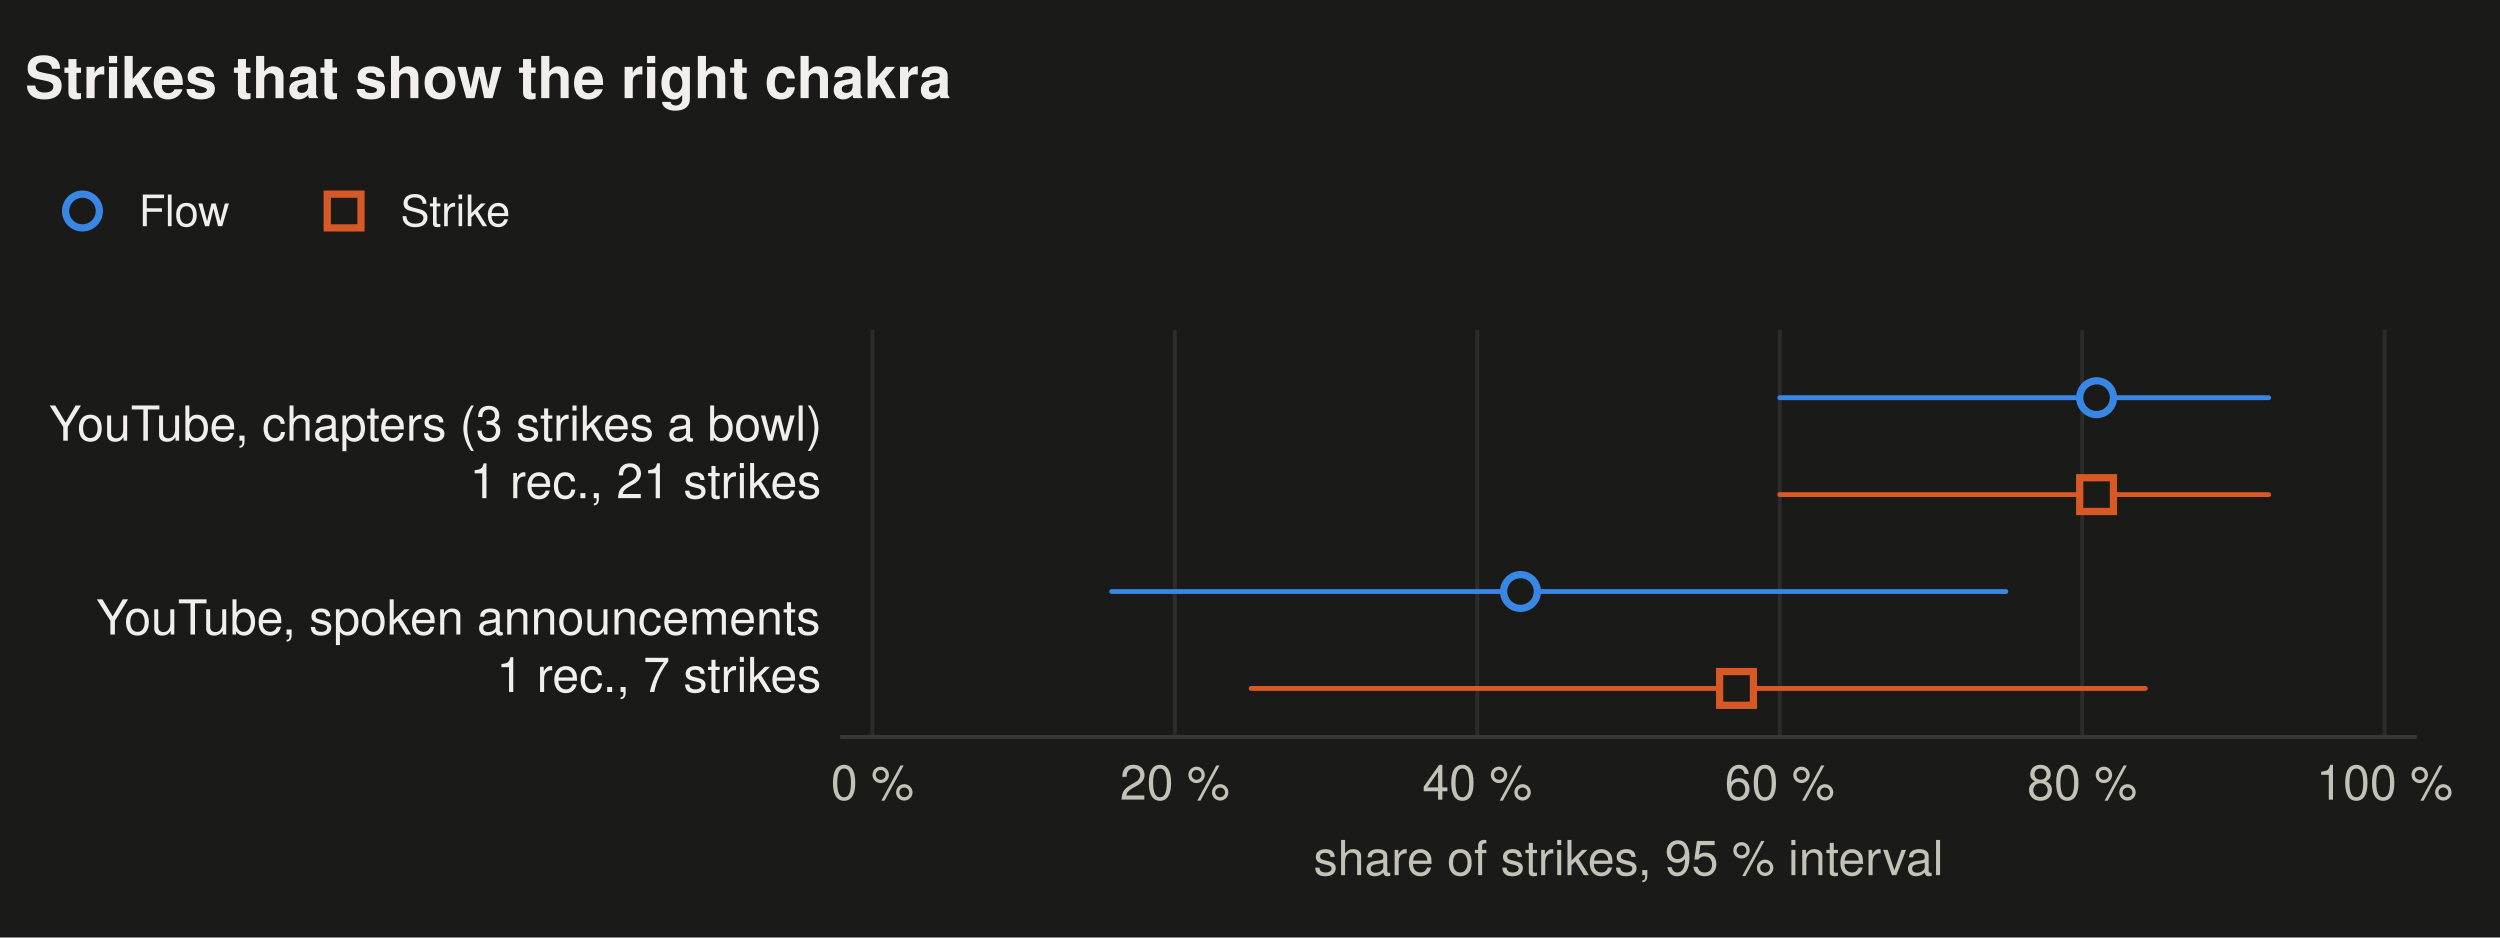
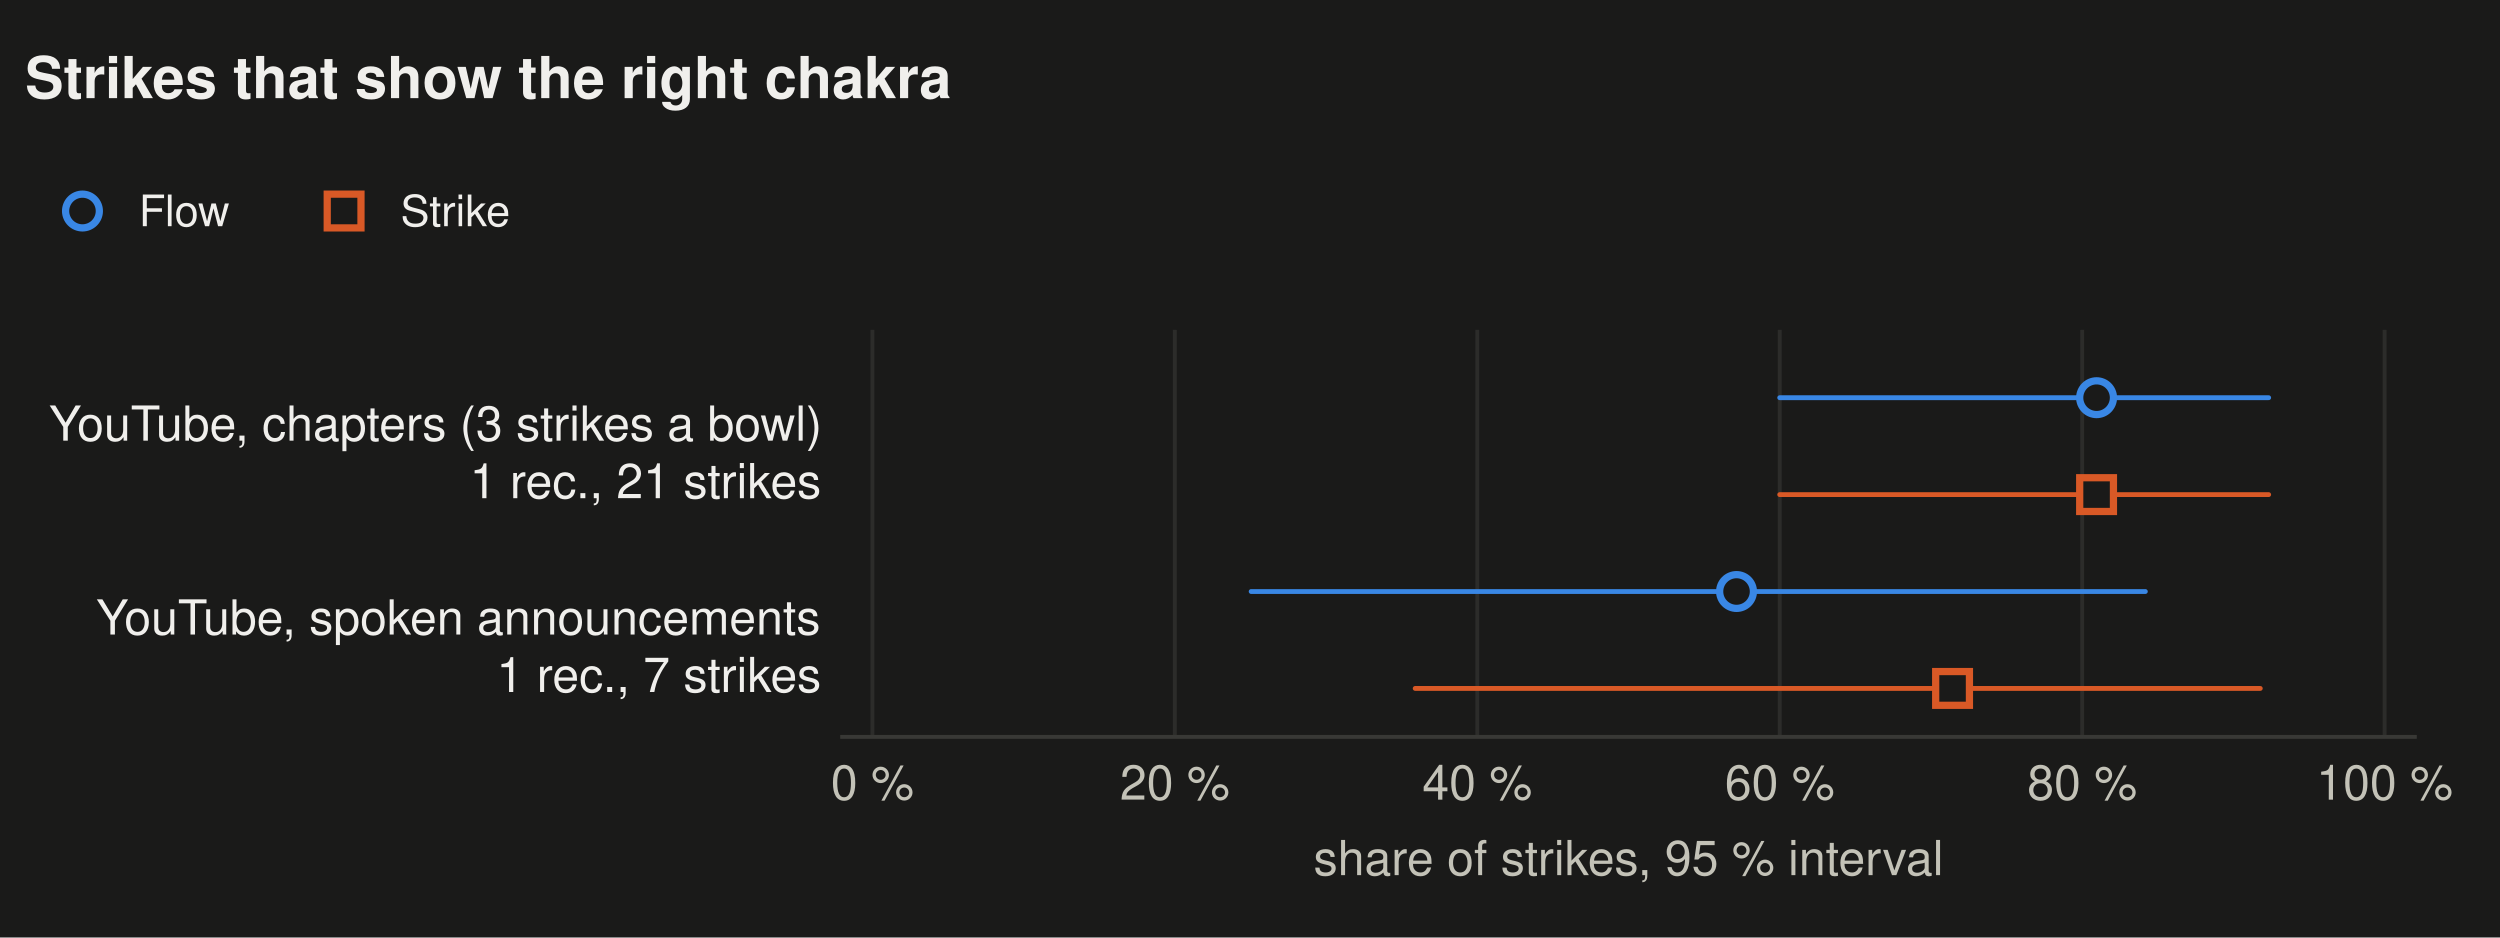
<svg xmlns="http://www.w3.org/2000/svg" xmlns:xlink="http://www.w3.org/1999/xlink" width="518.4pt" height="194.4pt" viewBox="0 0 518.4 194.4" version="1.1">
  <defs>
    <style type="text/css">*{stroke-linejoin: round; stroke-linecap: butt}</style>
  </defs>
  <g id="figure_1">
    <g id="patch_1">
      <path d="M 0 194.4  L 518.4 194.4  L 518.4 0  L 0 0  z " style="fill: #1a1a19" />
    </g>
    <g id="axes_1">
      <g id="patch_2">
        <path d="M 174.629 152.8  L 500.746 152.8  L 500.746 68.4  L 174.629 68.4  z " style="fill: #1a1a19" />
      </g>
      <g id="matplotlib.axis_1">
        <g id="xtick_1">
          <g id="line2d_1">
-             <path d="M 180.901 152.8  L 180.901 68.4  " clip-path="url(#p9771bdee47)" style="fill: none; stroke: #2c2c2a; stroke-width: 0.8; stroke-linecap: square" />
+             <path d="M 180.901 152.8  L 180.901 68.4  " clip-path="url(#p7411d0decb)" style="fill: none; stroke: #2c2c2a; stroke-width: 0.8; stroke-linecap: square" />
          </g>
          <g id="line2d_2" />
          <g id="text_1">
            <text style="font-size: 10px; font-family: 'Helvetica Neue', 'Helvetica', 'Arial', 'DejaVu Sans'; text-anchor: middle; fill: #c3c2b7" x="180.901" y="165.82" transform="rotate(-0 180.9009 165.82)">0 %</text>
          </g>
        </g>
        <g id="xtick_2">
          <g id="line2d_3">
-             <path d="M 243.616 152.8  L 243.616 68.4  " clip-path="url(#p9771bdee47)" style="fill: none; stroke: #2c2c2a; stroke-width: 0.8; stroke-linecap: square" />
+             <path d="M 243.616 152.8  L 243.616 68.4  " clip-path="url(#p7411d0decb)" style="fill: none; stroke: #2c2c2a; stroke-width: 0.8; stroke-linecap: square" />
          </g>
          <g id="line2d_4" />
          <g id="text_2">
            <text style="font-size: 10px; font-family: 'Helvetica Neue', 'Helvetica', 'Arial', 'DejaVu Sans'; text-anchor: middle; fill: #c3c2b7" x="243.616" y="165.82" transform="rotate(-0 243.6156 165.82)">20 %</text>
          </g>
        </g>
        <g id="xtick_3">
          <g id="line2d_5">
-             <path d="M 306.33 152.8  L 306.33 68.4  " clip-path="url(#p9771bdee47)" style="fill: none; stroke: #2c2c2a; stroke-width: 0.8; stroke-linecap: square" />
+             <path d="M 306.33 152.8  L 306.33 68.4  " clip-path="url(#p7411d0decb)" style="fill: none; stroke: #2c2c2a; stroke-width: 0.8; stroke-linecap: square" />
          </g>
          <g id="line2d_6" />
          <g id="text_3">
            <text style="font-size: 10px; font-family: 'Helvetica Neue', 'Helvetica', 'Arial', 'DejaVu Sans'; text-anchor: middle; fill: #c3c2b7" x="306.33" y="165.82" transform="rotate(-0 306.3304 165.82)">40 %</text>
          </g>
        </g>
        <g id="xtick_4">
          <g id="line2d_7">
-             <path d="M 369.045 152.8  L 369.045 68.4  " clip-path="url(#p9771bdee47)" style="fill: none; stroke: #2c2c2a; stroke-width: 0.8; stroke-linecap: square" />
+             <path d="M 369.045 152.8  L 369.045 68.4  " clip-path="url(#p7411d0decb)" style="fill: none; stroke: #2c2c2a; stroke-width: 0.8; stroke-linecap: square" />
          </g>
          <g id="line2d_8" />
          <g id="text_4">
            <text style="font-size: 10px; font-family: 'Helvetica Neue', 'Helvetica', 'Arial', 'DejaVu Sans'; text-anchor: middle; fill: #c3c2b7" x="369.045" y="165.82" transform="rotate(-0 369.0451 165.82)">60 %</text>
          </g>
        </g>
        <g id="xtick_5">
          <g id="line2d_9">
-             <path d="M 431.76 152.8  L 431.76 68.4  " clip-path="url(#p9771bdee47)" style="fill: none; stroke: #2c2c2a; stroke-width: 0.8; stroke-linecap: square" />
+             <path d="M 431.76 152.8  L 431.76 68.4  " clip-path="url(#p7411d0decb)" style="fill: none; stroke: #2c2c2a; stroke-width: 0.8; stroke-linecap: square" />
          </g>
          <g id="line2d_10" />
          <g id="text_5">
            <text style="font-size: 10px; font-family: 'Helvetica Neue', 'Helvetica', 'Arial', 'DejaVu Sans'; text-anchor: middle; fill: #c3c2b7" x="431.76" y="165.82" transform="rotate(-0 431.7599 165.82)">80 %</text>
          </g>
        </g>
        <g id="xtick_6">
          <g id="line2d_11">
-             <path d="M 494.475 152.8  L 494.475 68.4  " clip-path="url(#p9771bdee47)" style="fill: none; stroke: #2c2c2a; stroke-width: 0.8; stroke-linecap: square" />
+             <path d="M 494.475 152.8  L 494.475 68.4  " clip-path="url(#p7411d0decb)" style="fill: none; stroke: #2c2c2a; stroke-width: 0.8; stroke-linecap: square" />
          </g>
          <g id="line2d_12" />
          <g id="text_6">
            <text style="font-size: 10px; font-family: 'Helvetica Neue', 'Helvetica', 'Arial', 'DejaVu Sans'; text-anchor: middle; fill: #c3c2b7" x="494.475" y="165.82" transform="rotate(-0 494.4747 165.82)">100 %</text>
          </g>
        </g>
        <g id="text_7">
          <text style="font-size: 10px; font-family: 'Helvetica Neue', 'Helvetica', 'Arial', 'DejaVu Sans'; text-anchor: middle; fill: #c3c2b7" x="337.688" y="181.47" transform="rotate(-0 337.6878 181.47)">share of strikes, 95 % interval</text>
        </g>
      </g>
      <g id="matplotlib.axis_2">
        <g id="ytick_1">
          <g id="line2d_13" />
          <g id="text_8">
            <text style="font-size: 10px; font-family: 'Helvetica Neue', 'Helvetica', 'Arial', 'DejaVu Sans'; fill: #f0efec" transform="translate(10.17938 91.37929)">YouTube, chapters (3 strikes a bowl)</text>
            <text style="font-size: 10px; font-family: 'Helvetica Neue', 'Helvetica', 'Arial', 'DejaVu Sans'; fill: #f0efec" transform="translate(97.40125 103.3093)">1 rec., 21 strikes</text>
          </g>
        </g>
        <g id="ytick_2">
          <g id="line2d_14" />
          <g id="text_9">
            <text style="font-size: 10px; font-family: 'Helvetica Neue', 'Helvetica', 'Arial', 'DejaVu Sans'; fill: #f0efec" transform="translate(19.95125 131.5698)">YouTube, spoken announcements</text>
            <text style="font-size: 10px; font-family: 'Helvetica Neue', 'Helvetica', 'Arial', 'DejaVu Sans'; fill: #f0efec" transform="translate(102.9606 143.4998)">1 rec., 7 strikes</text>
          </g>
        </g>
      </g>
      <g id="line2d_15">
-         <path d="M 369.042 82.467  L 470.432 82.467  " clip-path="url(#p9771bdee47)" style="fill: none; stroke: #3987e5; stroke-linecap: round" />
+         <path d="M 369.042 82.467  L 470.432 82.467  " clip-path="url(#p7411d0decb)" style="fill: none; stroke: #3987e5; stroke-linecap: round" />
      </g>
      <g id="line2d_16">
-         <path d="M 230.514 122.657  L 415.939 122.657  " clip-path="url(#p9771bdee47)" style="fill: none; stroke: #3987e5; stroke-linecap: round" />
+         <path d="M 259.437 122.657  L 444.862 122.657  " clip-path="url(#p7411d0decb)" style="fill: none; stroke: #3987e5; stroke-linecap: round" />
      </g>
      <g id="line2d_17">
-         <path d="M 369.042 102.562  L 470.432 102.562  " clip-path="url(#p9771bdee47)" style="fill: none; stroke: #d95926; stroke-linecap: round" />
+         <path d="M 369.042 102.562  L 470.432 102.562  " clip-path="url(#p7411d0decb)" style="fill: none; stroke: #d95926; stroke-linecap: round" />
      </g>
      <g id="line2d_18">
-         <path d="M 259.437 142.752  L 444.862 142.752  " clip-path="url(#p9771bdee47)" style="fill: none; stroke: #d95926; stroke-linecap: round" />
+         <path d="M 293.452 142.752  L 468.694 142.752  " clip-path="url(#p7411d0decb)" style="fill: none; stroke: #d95926; stroke-linecap: round" />
      </g>
      <g id="patch_3">
        <path d="M 174.629 152.8  L 500.746 152.8  " style="fill: none; stroke: #383835; stroke-width: 0.8; stroke-linejoin: miter; stroke-linecap: square" />
      </g>
      <g id="line2d_19">
        <defs>
-           <path id="m114b195770" d="M 0 3.5  C 0.928 3.5 1.819 3.131 2.475 2.475  C 3.131 1.819 3.5 0.928 3.5 0  C 3.5 -0.928 3.131 -1.819 2.475 -2.475  C 1.819 -3.131 0.928 -3.5 0 -3.5  C -0.928 -3.5 -1.819 -3.131 -2.475 -2.475  C -3.131 -1.819 -3.5 -0.928 -3.5 0  C -3.5 0.928 -3.131 1.819 -2.475 2.475  C -1.819 3.131 -0.928 3.5 0 3.5  z " style="stroke: #3987e5; stroke-width: 1.5" />
+           <path id="m47105bbcf4" d="M 0 3.5  C 0.928 3.5 1.819 3.131 2.475 2.475  C 3.131 1.819 3.5 0.928 3.5 0  C 3.5 -0.928 3.131 -1.819 2.475 -2.475  C 1.819 -3.131 0.928 -3.5 0 -3.5  C -0.928 -3.5 -1.819 -3.131 -2.475 -2.475  C -3.131 -1.819 -3.5 -0.928 -3.5 0  C -3.5 0.928 -3.131 1.819 -2.475 2.475  C -1.819 3.131 -0.928 3.5 0 3.5  z " style="stroke: #3987e5; stroke-width: 1.5" />
        </defs>
-         <g clip-path="url(#p9771bdee47)">
-           <use xlink:href="#m114b195770" x="434.746" y="82.467" style="fill: #1a1a19; stroke: #3987e5; stroke-width: 1.5" />
+         <g clip-path="url(#p7411d0decb)">
+           <use xlink:href="#m47105bbcf4" x="434.746" y="82.467" style="fill: #1a1a19; stroke: #3987e5; stroke-width: 1.5" />
        </g>
      </g>
      <g id="line2d_20">
-         <g clip-path="url(#p9771bdee47)">
-           <use xlink:href="#m114b195770" x="315.29" y="122.657" style="fill: #1a1a19; stroke: #3987e5; stroke-width: 1.5" />
+         <g clip-path="url(#p7411d0decb)">
+           <use xlink:href="#m47105bbcf4" x="360.086" y="122.657" style="fill: #1a1a19; stroke: #3987e5; stroke-width: 1.5" />
        </g>
      </g>
      <g id="line2d_21">
        <defs>
-           <path id="mc830562ddd" d="M -3.5 3.5  L 3.5 3.5  L 3.5 -3.5  L -3.5 -3.5  z " style="stroke: #d95926; stroke-width: 1.5; stroke-linejoin: miter" />
+           <path id="m818b56f115" d="M -3.5 3.5  L 3.5 3.5  L 3.5 -3.5  L -3.5 -3.5  z " style="stroke: #d95926; stroke-width: 1.5; stroke-linejoin: miter" />
        </defs>
-         <g clip-path="url(#p9771bdee47)">
-           <use xlink:href="#mc830562ddd" x="434.746" y="102.562" style="fill: #1a1a19; stroke: #d95926; stroke-width: 1.5; stroke-linejoin: miter" />
+         <g clip-path="url(#p7411d0decb)">
+           <use xlink:href="#m818b56f115" x="434.746" y="102.562" style="fill: #1a1a19; stroke: #d95926; stroke-width: 1.5; stroke-linejoin: miter" />
        </g>
      </g>
      <g id="line2d_22">
-         <g clip-path="url(#p9771bdee47)">
-           <use xlink:href="#mc830562ddd" x="360.086" y="142.752" style="fill: #1a1a19; stroke: #d95926; stroke-width: 1.5; stroke-linejoin: miter" />
+         <g clip-path="url(#p7411d0decb)">
+           <use xlink:href="#m818b56f115" x="404.882" y="142.752" style="fill: #1a1a19; stroke: #d95926; stroke-width: 1.5; stroke-linejoin: miter" />
        </g>
      </g>
    </g>
    <g id="text_10">
      <text style="font-weight: 700; font-size: 12px; font-family: 'Helvetica Neue', 'Helvetica', 'Arial', 'DejaVu Sans'; text-anchor: start; fill: #f0efec" x="5.184" y="20.34" transform="rotate(-0 5.184 20.34)">Strikes that show the right chakra</text>
    </g>
    <g id="legend_1">
      <g id="line2d_23">
        <g>
-           <use xlink:href="#m114b195770" x="17.1" y="43.758" style="fill: #1a1a19; stroke: #3987e5; stroke-width: 1.5" />
+           <use xlink:href="#m47105bbcf4" x="17.1" y="43.758" style="fill: #1a1a19; stroke: #3987e5; stroke-width: 1.5" />
        </g>
      </g>
      <g id="text_11">
        <text style="font-size: 9px; font-family: 'Helvetica Neue', 'Helvetica', 'Arial', 'DejaVu Sans'; text-anchor: start; fill: #f0efec" x="28.8" y="46.908" transform="rotate(-0 28.8 46.908)">Flow</text>
      </g>
      <g id="line2d_24">
        <g>
-           <use xlink:href="#mc830562ddd" x="71.353" y="43.758" style="fill: #1a1a19; stroke: #d95926; stroke-width: 1.5; stroke-linejoin: miter" />
+           <use xlink:href="#m818b56f115" x="71.353" y="43.758" style="fill: #1a1a19; stroke: #d95926; stroke-width: 1.5; stroke-linejoin: miter" />
        </g>
      </g>
      <g id="text_12">
        <text style="font-size: 9px; font-family: 'Helvetica Neue', 'Helvetica', 'Arial', 'DejaVu Sans'; text-anchor: start; fill: #f0efec" x="83.053" y="46.908" transform="rotate(-0 83.05312 46.908)">Strike</text>
      </g>
    </g>
  </g>
  <defs>
-     <clipPath id="p9771bdee47">
+     <clipPath id="p7411d0decb">
      <rect x="174.629" y="68.4" width="326.117" height="84.4" />
    </clipPath>
  </defs>
</svg>
